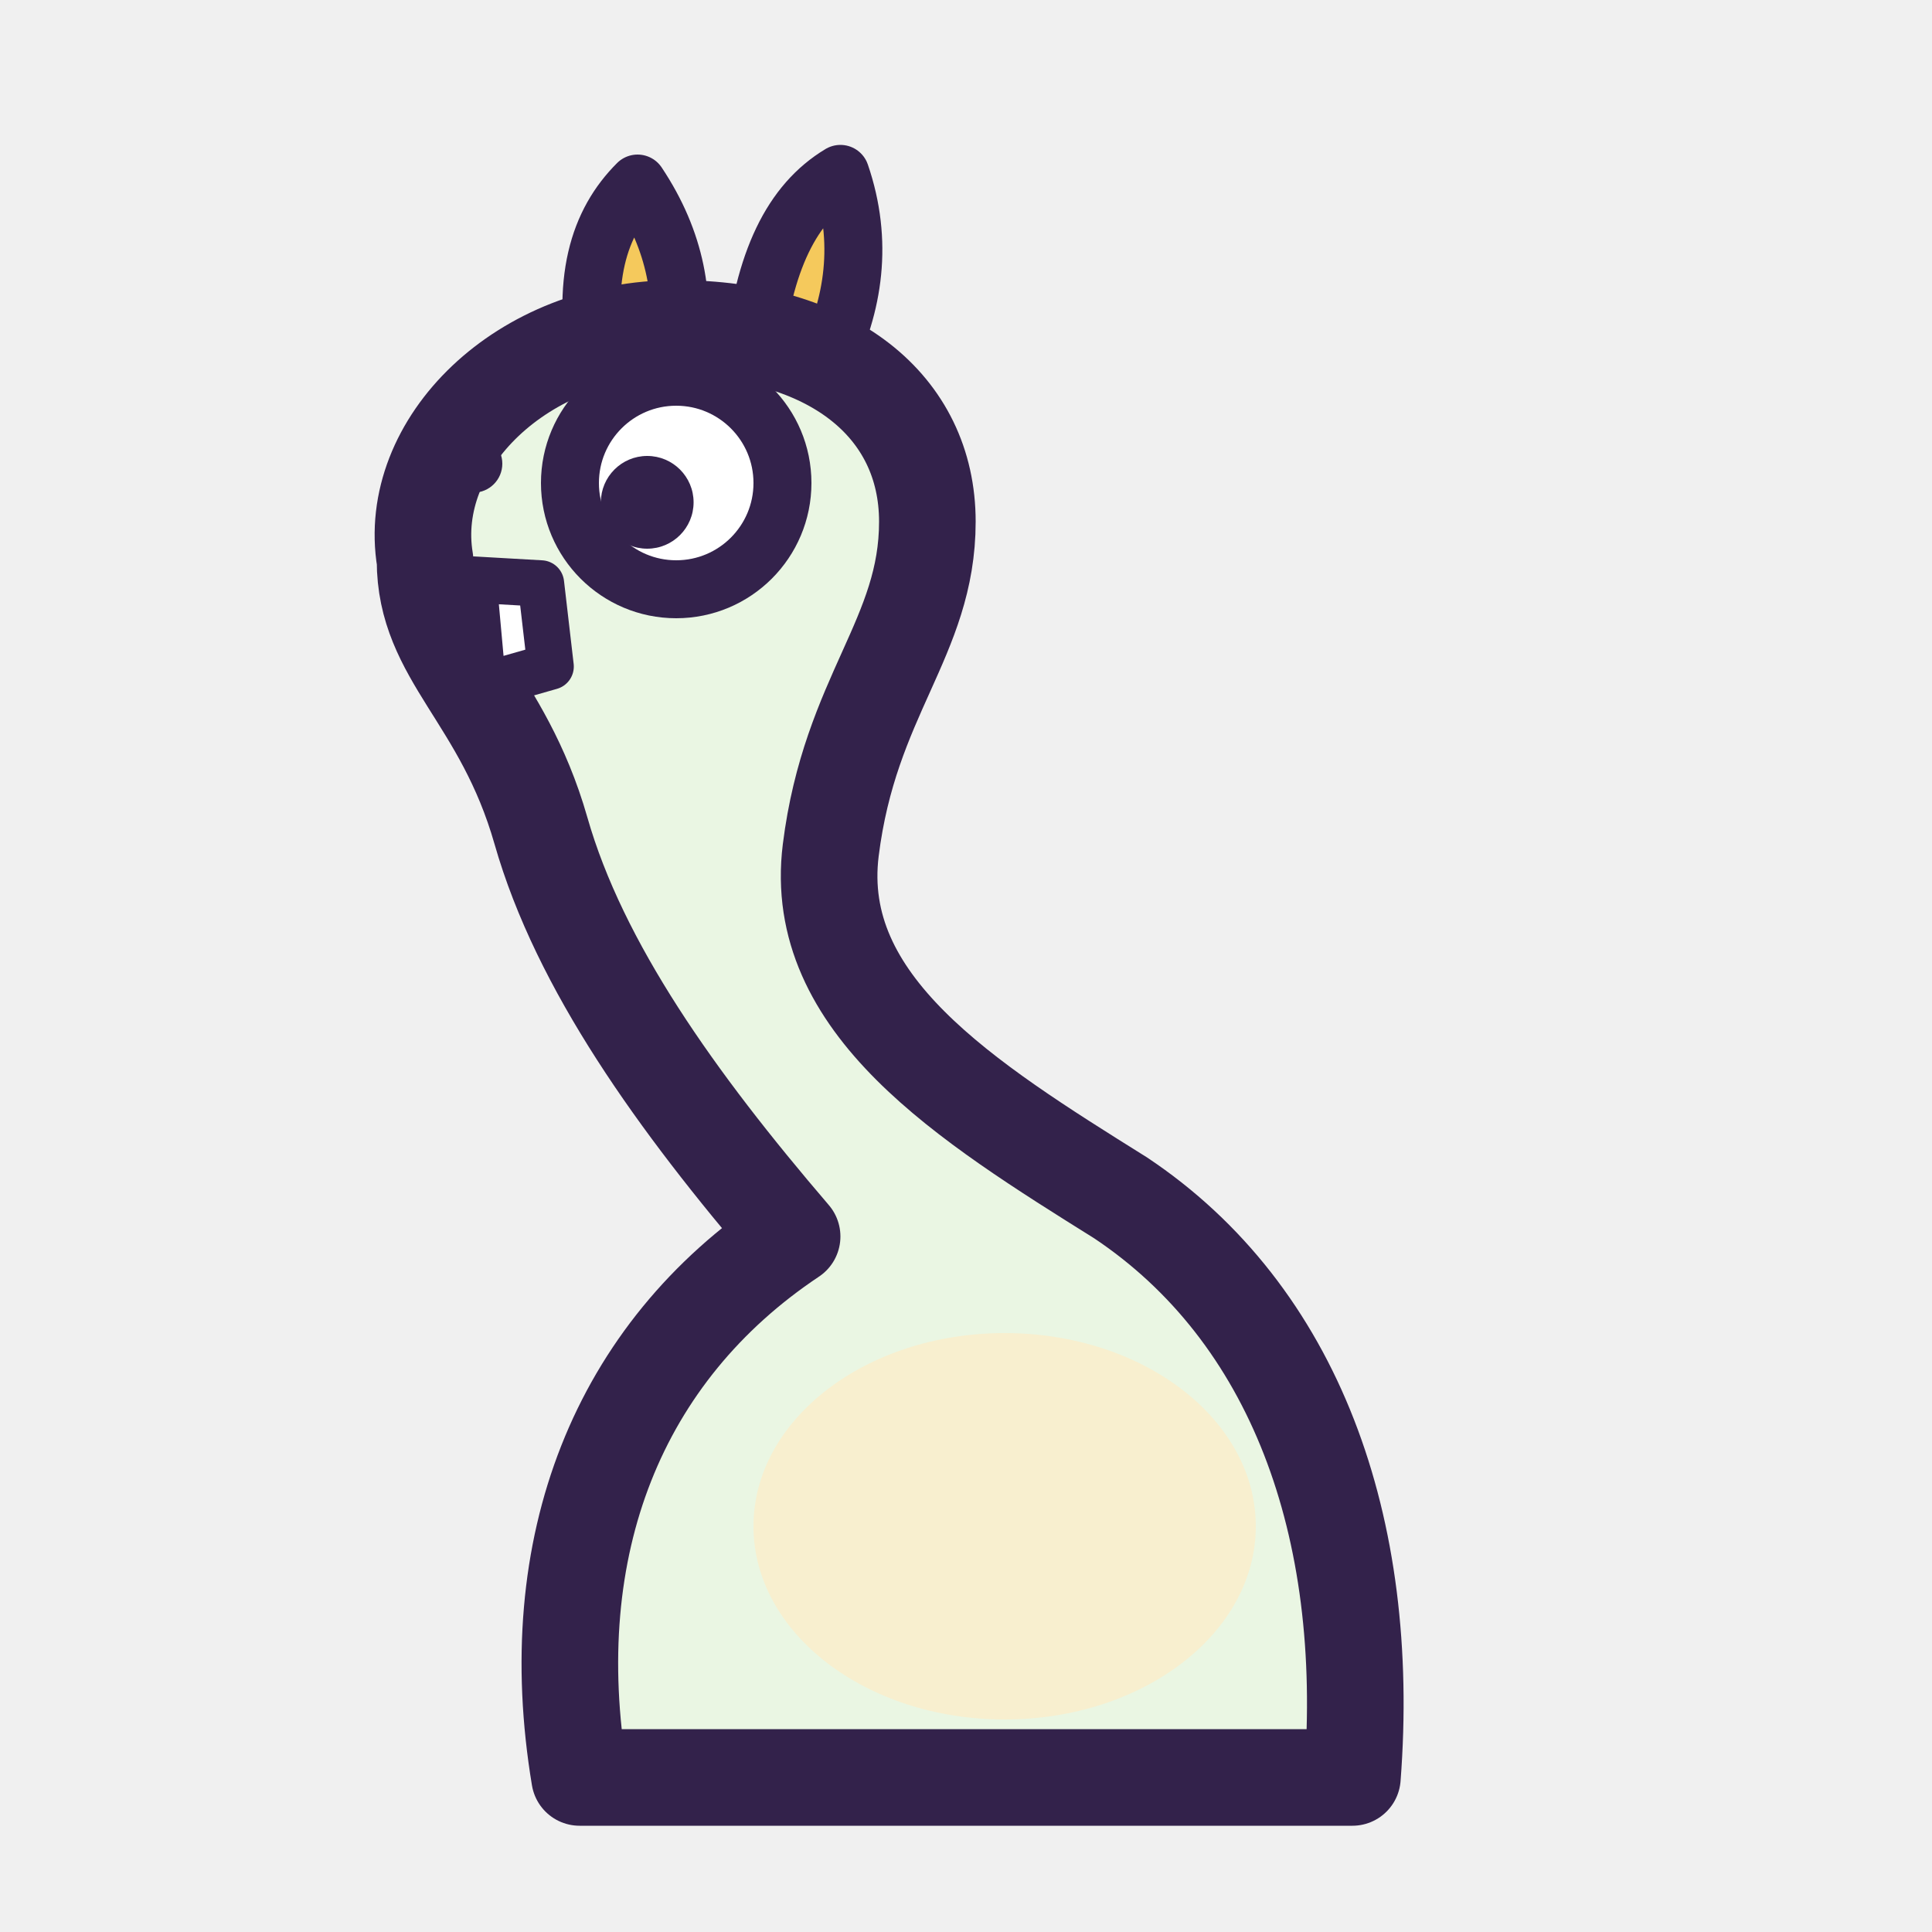
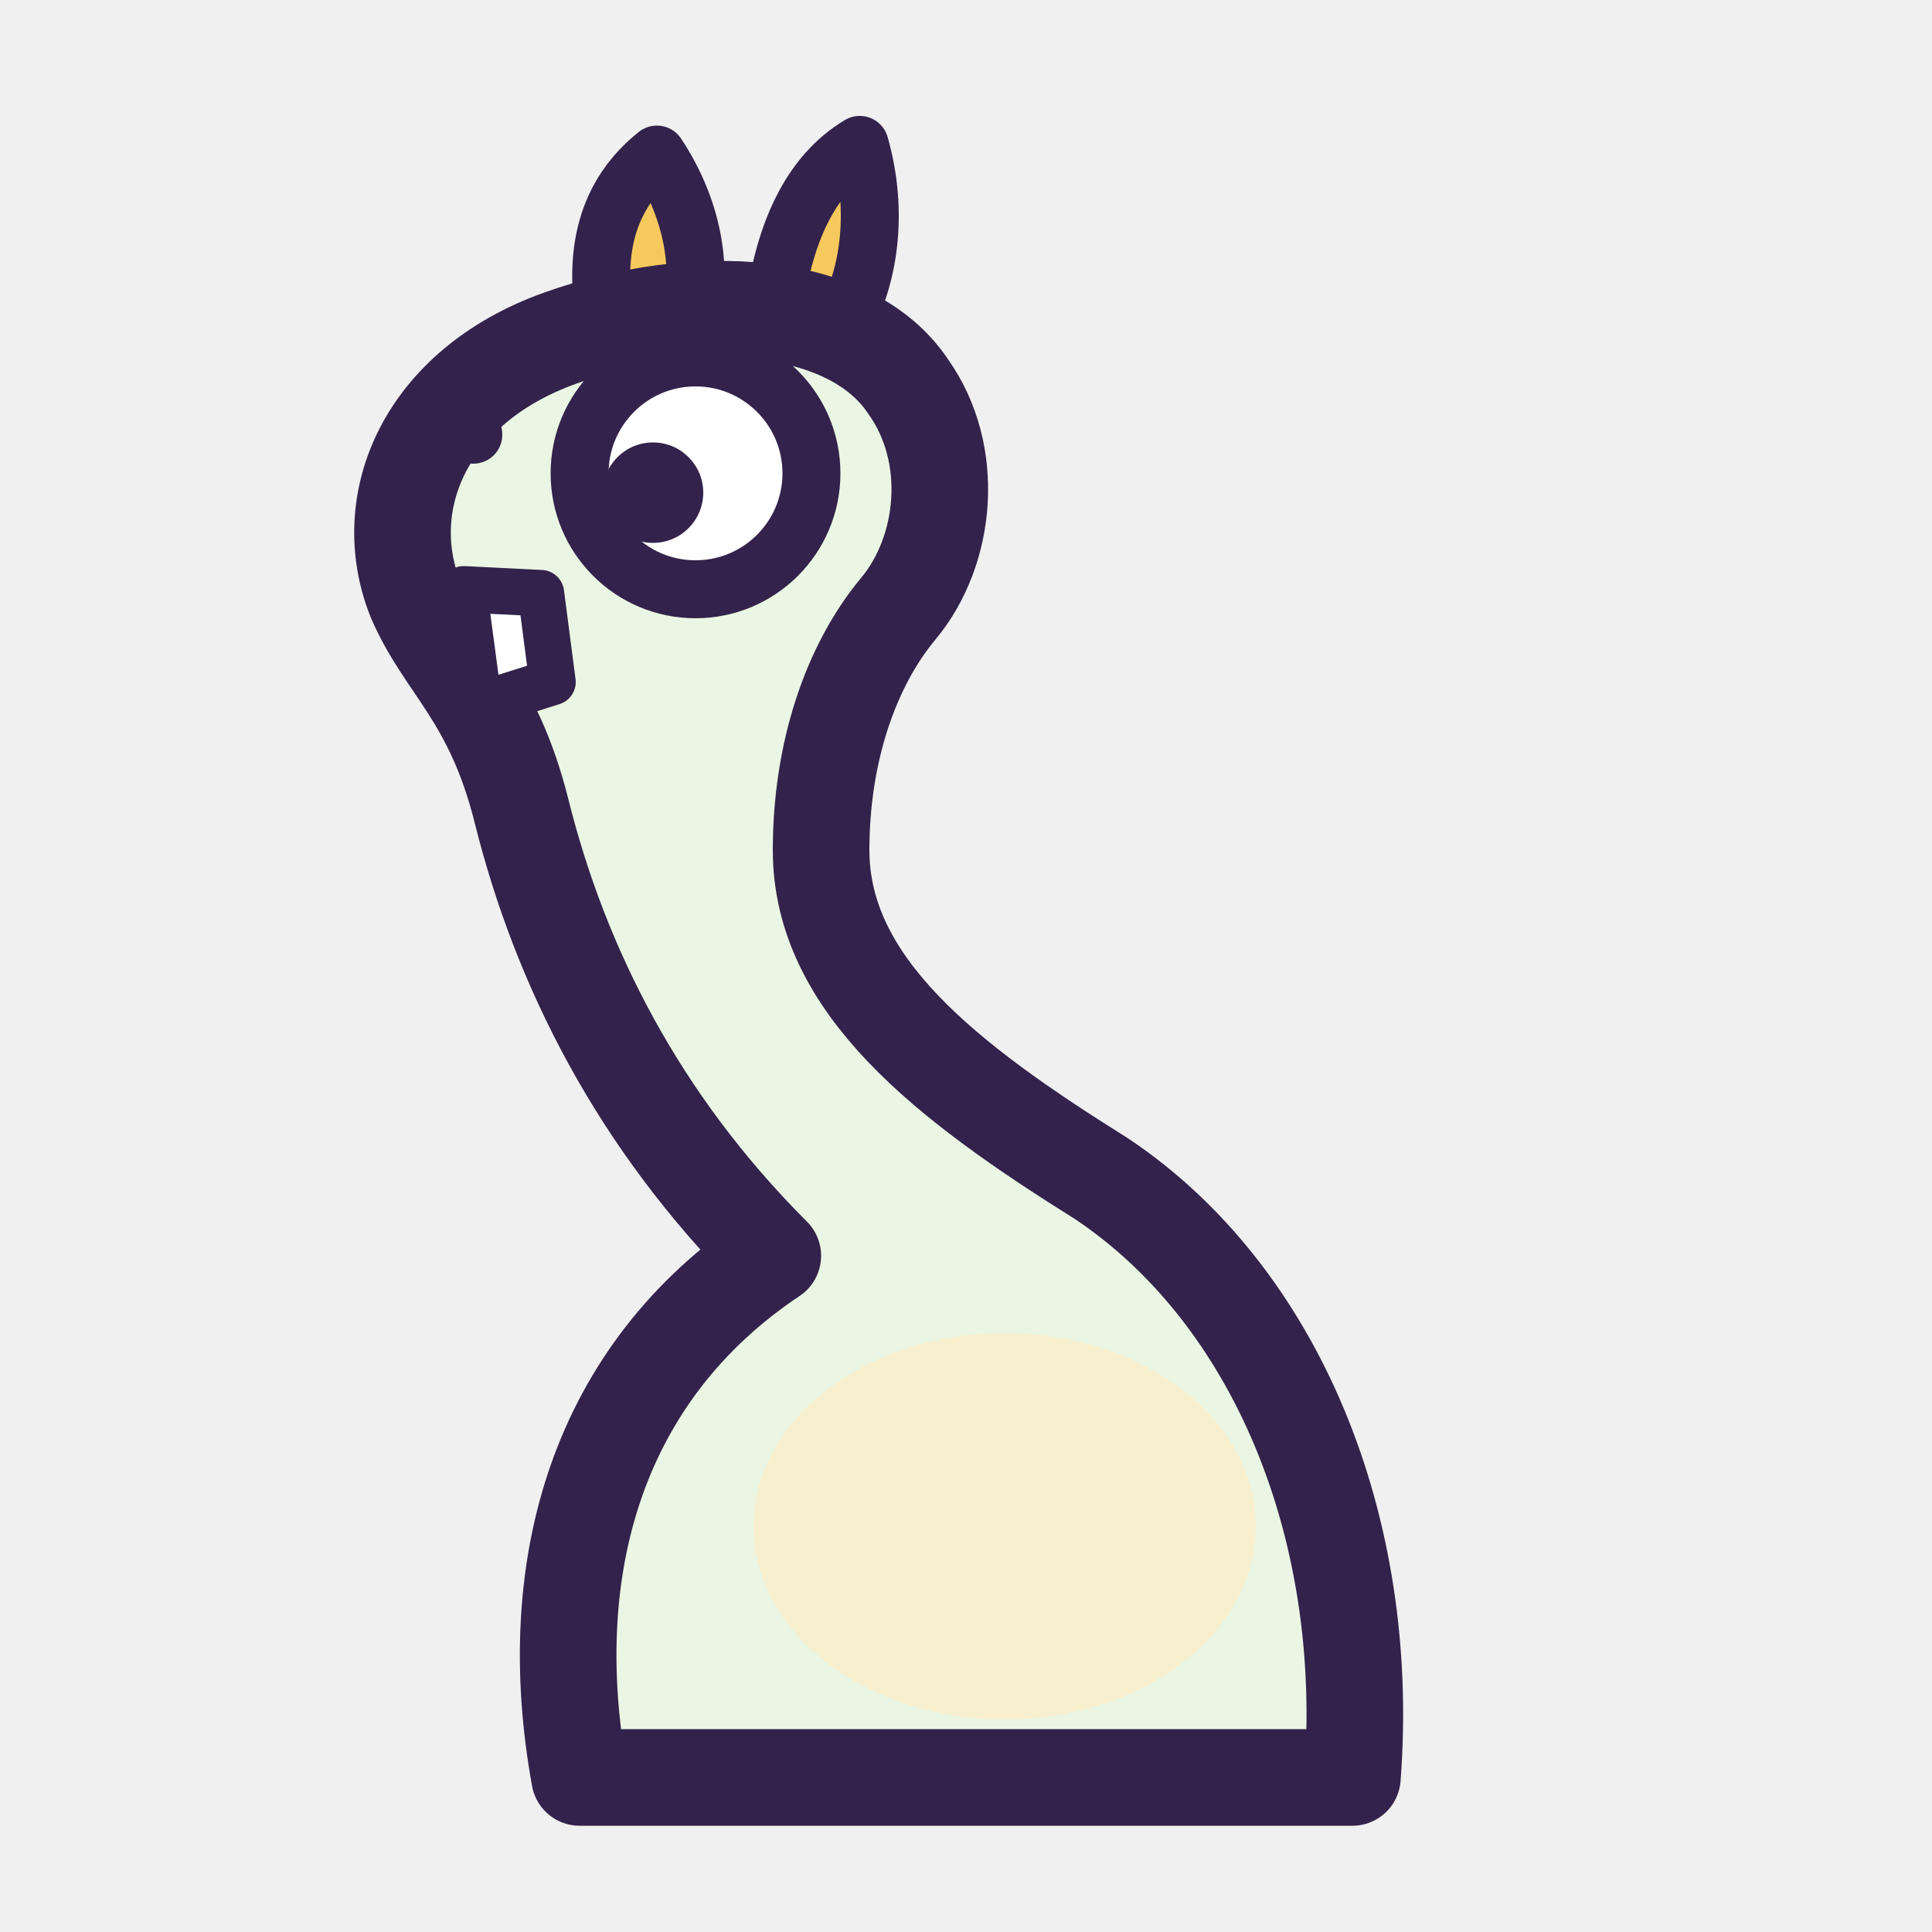
<svg xmlns="http://www.w3.org/2000/svg" viewBox="0 0 100 100">
  <g stroke-linecap="round" stroke-linejoin="round">
-     <path d="M31,19.5 C30,14.5 31,11.5 33,9.5 C35,12.5 35.5,15.5 35,18.5 Z" fill="#f5c95c" stroke="#33224b" stroke-width="3" />
-     <path d="M39,18.5 C39.5,13.5 41,10.5 43.5,9 C44.7,12.5 44.2,15.8 42.7,18.8 Z" fill="#f5c95c" stroke="#33224b" stroke-width="3" />
-     <path d="M30,92 C28,80 32,70 41,64 C35,57 30,50 28,43 C26,36 22,34 22,29 C21,23 27,17 35,17 C43,17 48,21 48,27 C48,33 44,36 43,44 C42,52 50,57 58,62 C67,68 71,79 70,92 Z" fill="#eaf6e3" stroke="#33224b" stroke-width="5" />
+     <path d="M31.5,17.5 C30.5,13 31.5,10 34,8 C36,11 36.5,14.5 35.5,17 Z" fill="#f5c95c" stroke="#33224b" stroke-width="3" />
+     <path d="M40,16.5 C40.5,12 42,9 44.5,7.5 C45.5,11 45,14.5 43.5,17 Z" fill="#f5c95c" stroke="#33224b" stroke-width="3" />
+     <path d="M30,92 C28,81 31,71 40,65 C33,58 29,50 27,42 C25.5,36 23,34.5 21.5,31 C19.5,26 22,20 29,17.5 C36,15 44,15.5 47,20 C49.5,23.5 49,28.5 46.5,31.5 C44,34.5 42.5,39 42.5,44 C42.5,51 49,56 57,61 C66,67 71,79 70,92 Z" fill="#eaf6e3" stroke="#33224b" stroke-width="5" />
    <ellipse cx="52" cy="79" rx="13" ry="10" fill="#f8efcf" stroke="none" />
-     <circle cx="35" cy="25" r="5.5" fill="#ffffff" stroke="#33224b" stroke-width="3" />
-     <circle cx="33.5" cy="26" r="2.4" fill="#33224b" stroke="none" />
-     <circle cx="24.5" cy="24" r="1.5" fill="#33224b" stroke="none" />
-     <path d="M24.5,30 L25,35.5 L28.5,34.5 L28,30.2 Z" fill="#ffffff" stroke="#33224b" stroke-width="2.4" />
+     <circle cx="36" cy="24.5" r="6" fill="#ffffff" stroke="#33224b" stroke-width="3" />
+     <circle cx="33.8" cy="25.5" r="2.6" fill="#33224b" stroke="none" />
+     <circle cx="24.5" cy="22.5" r="1.5" fill="#33224b" stroke="none" />
+     <path d="M24,30.5 L24.8,36.5 L28.6,35.3 L28,30.7 Z" fill="#ffffff" stroke="#33224b" stroke-width="2.4" />
  </g>
</svg>
